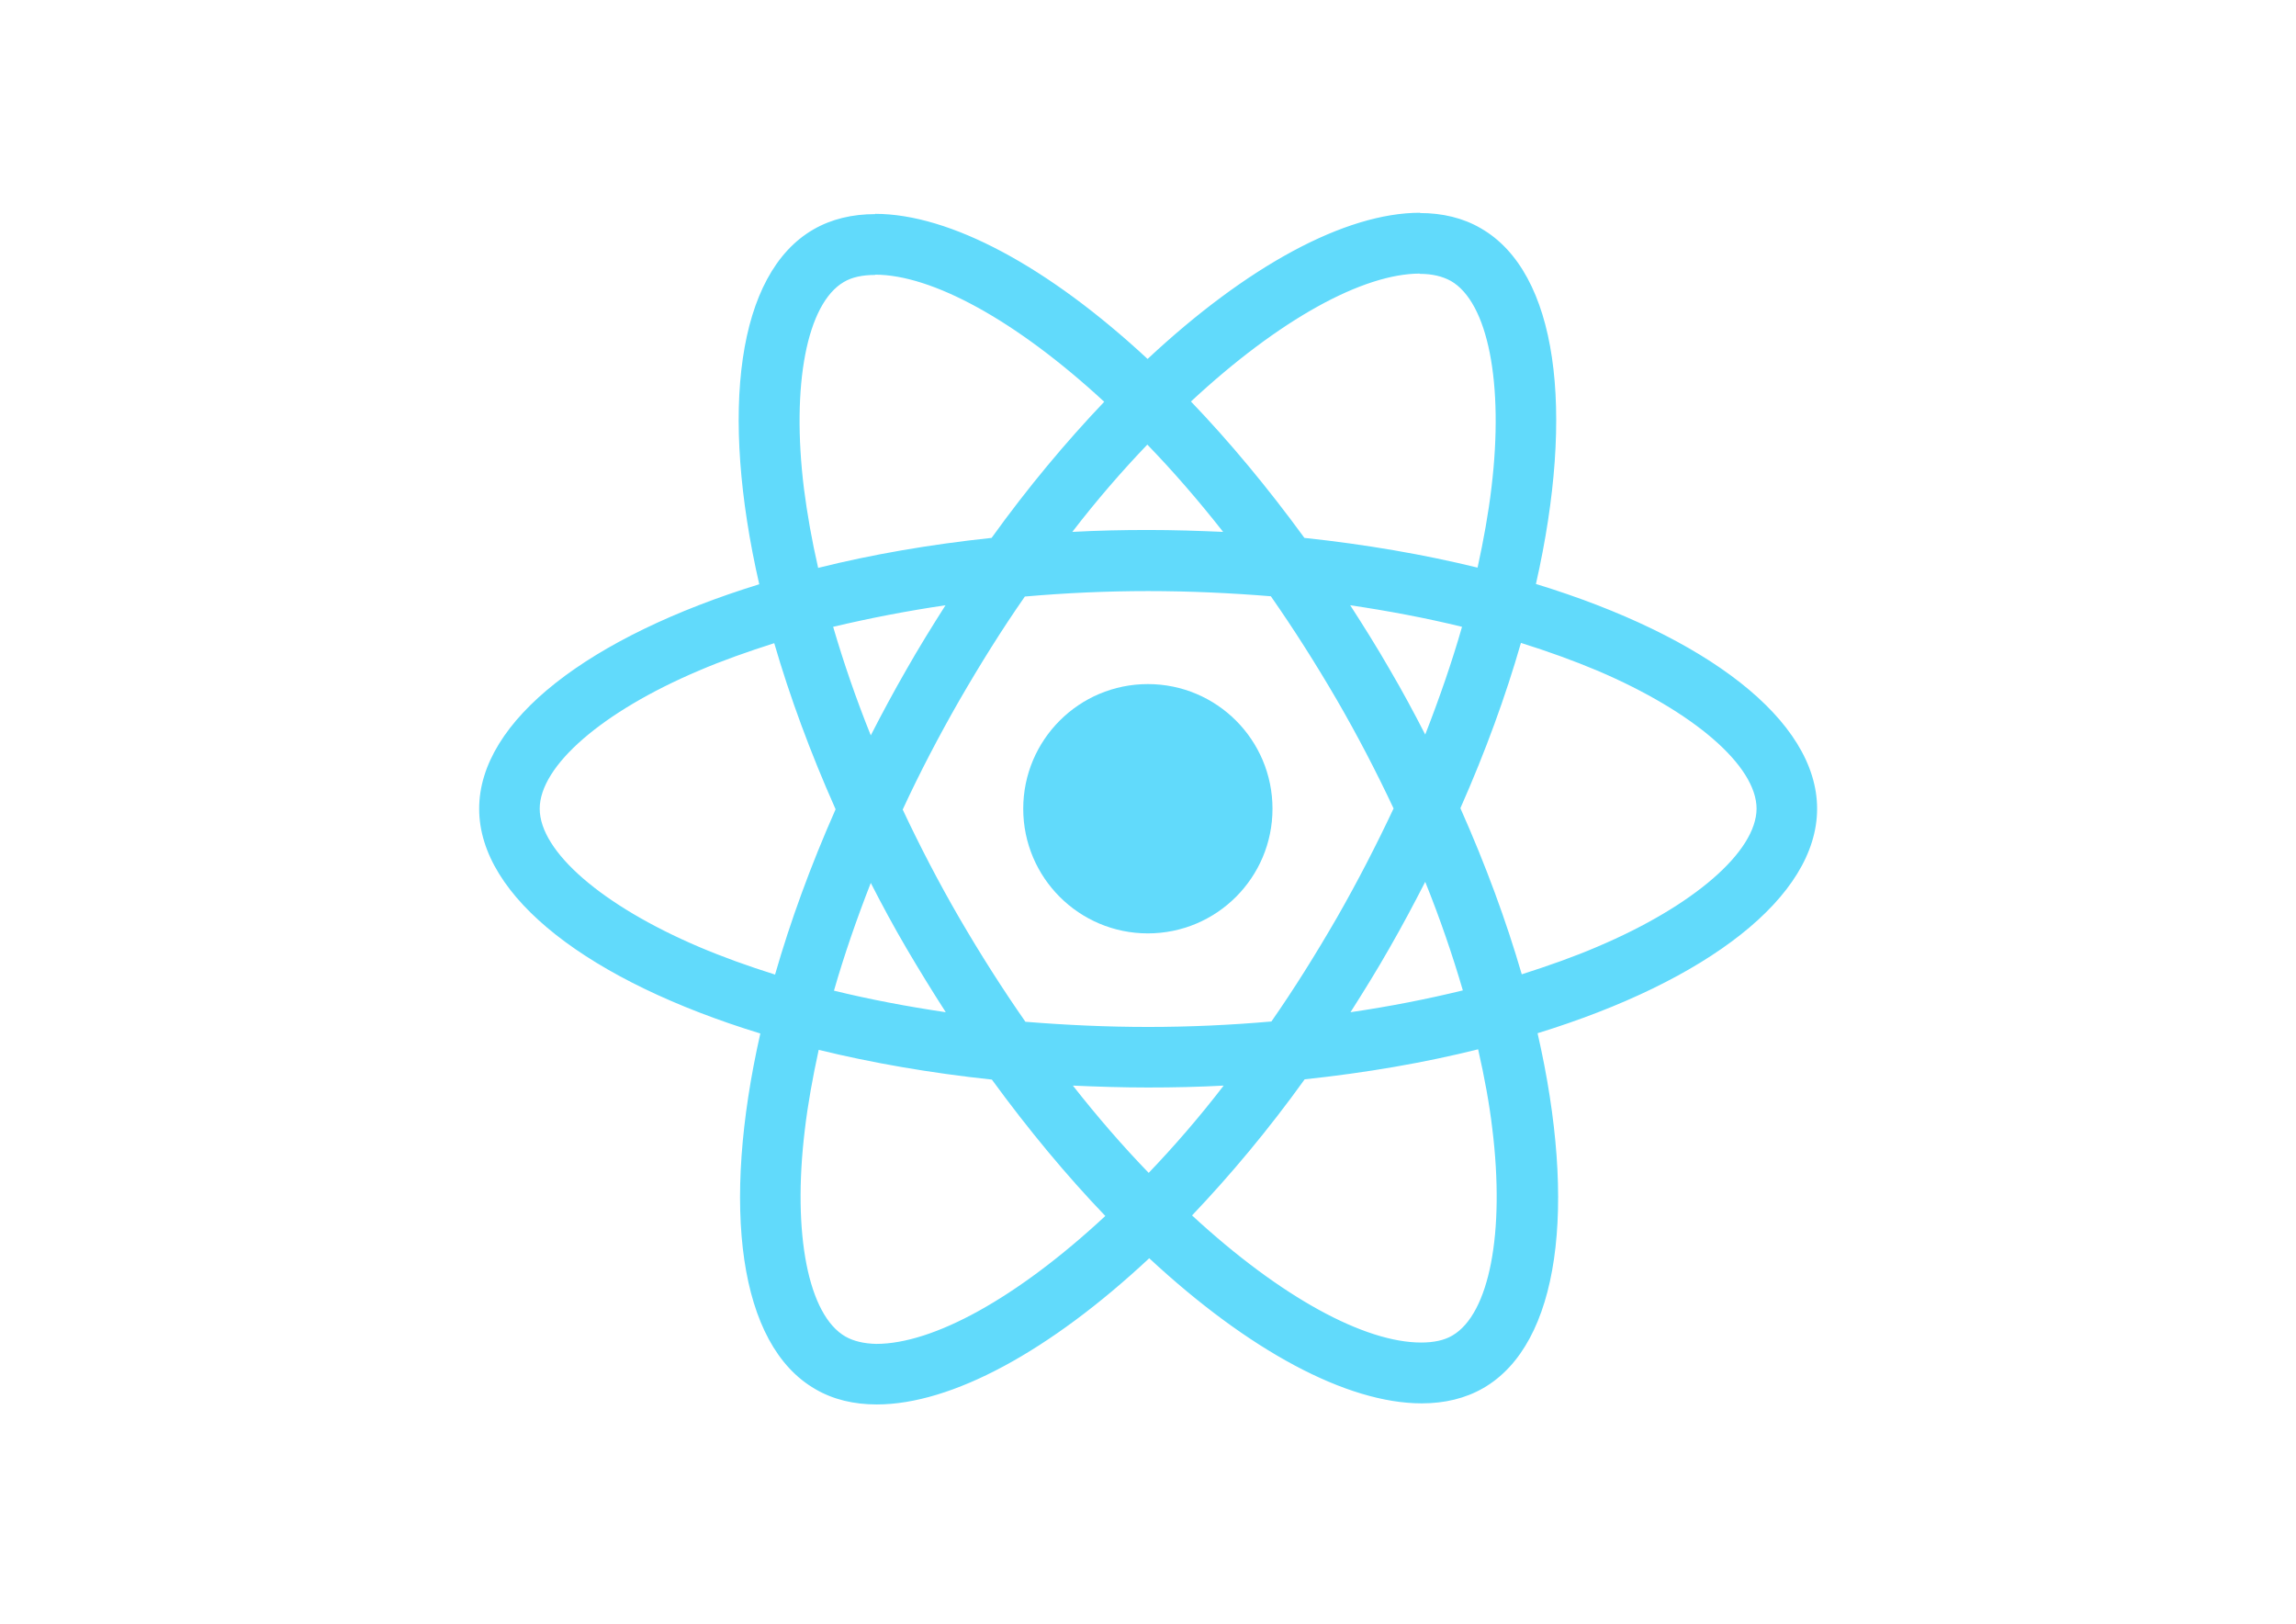
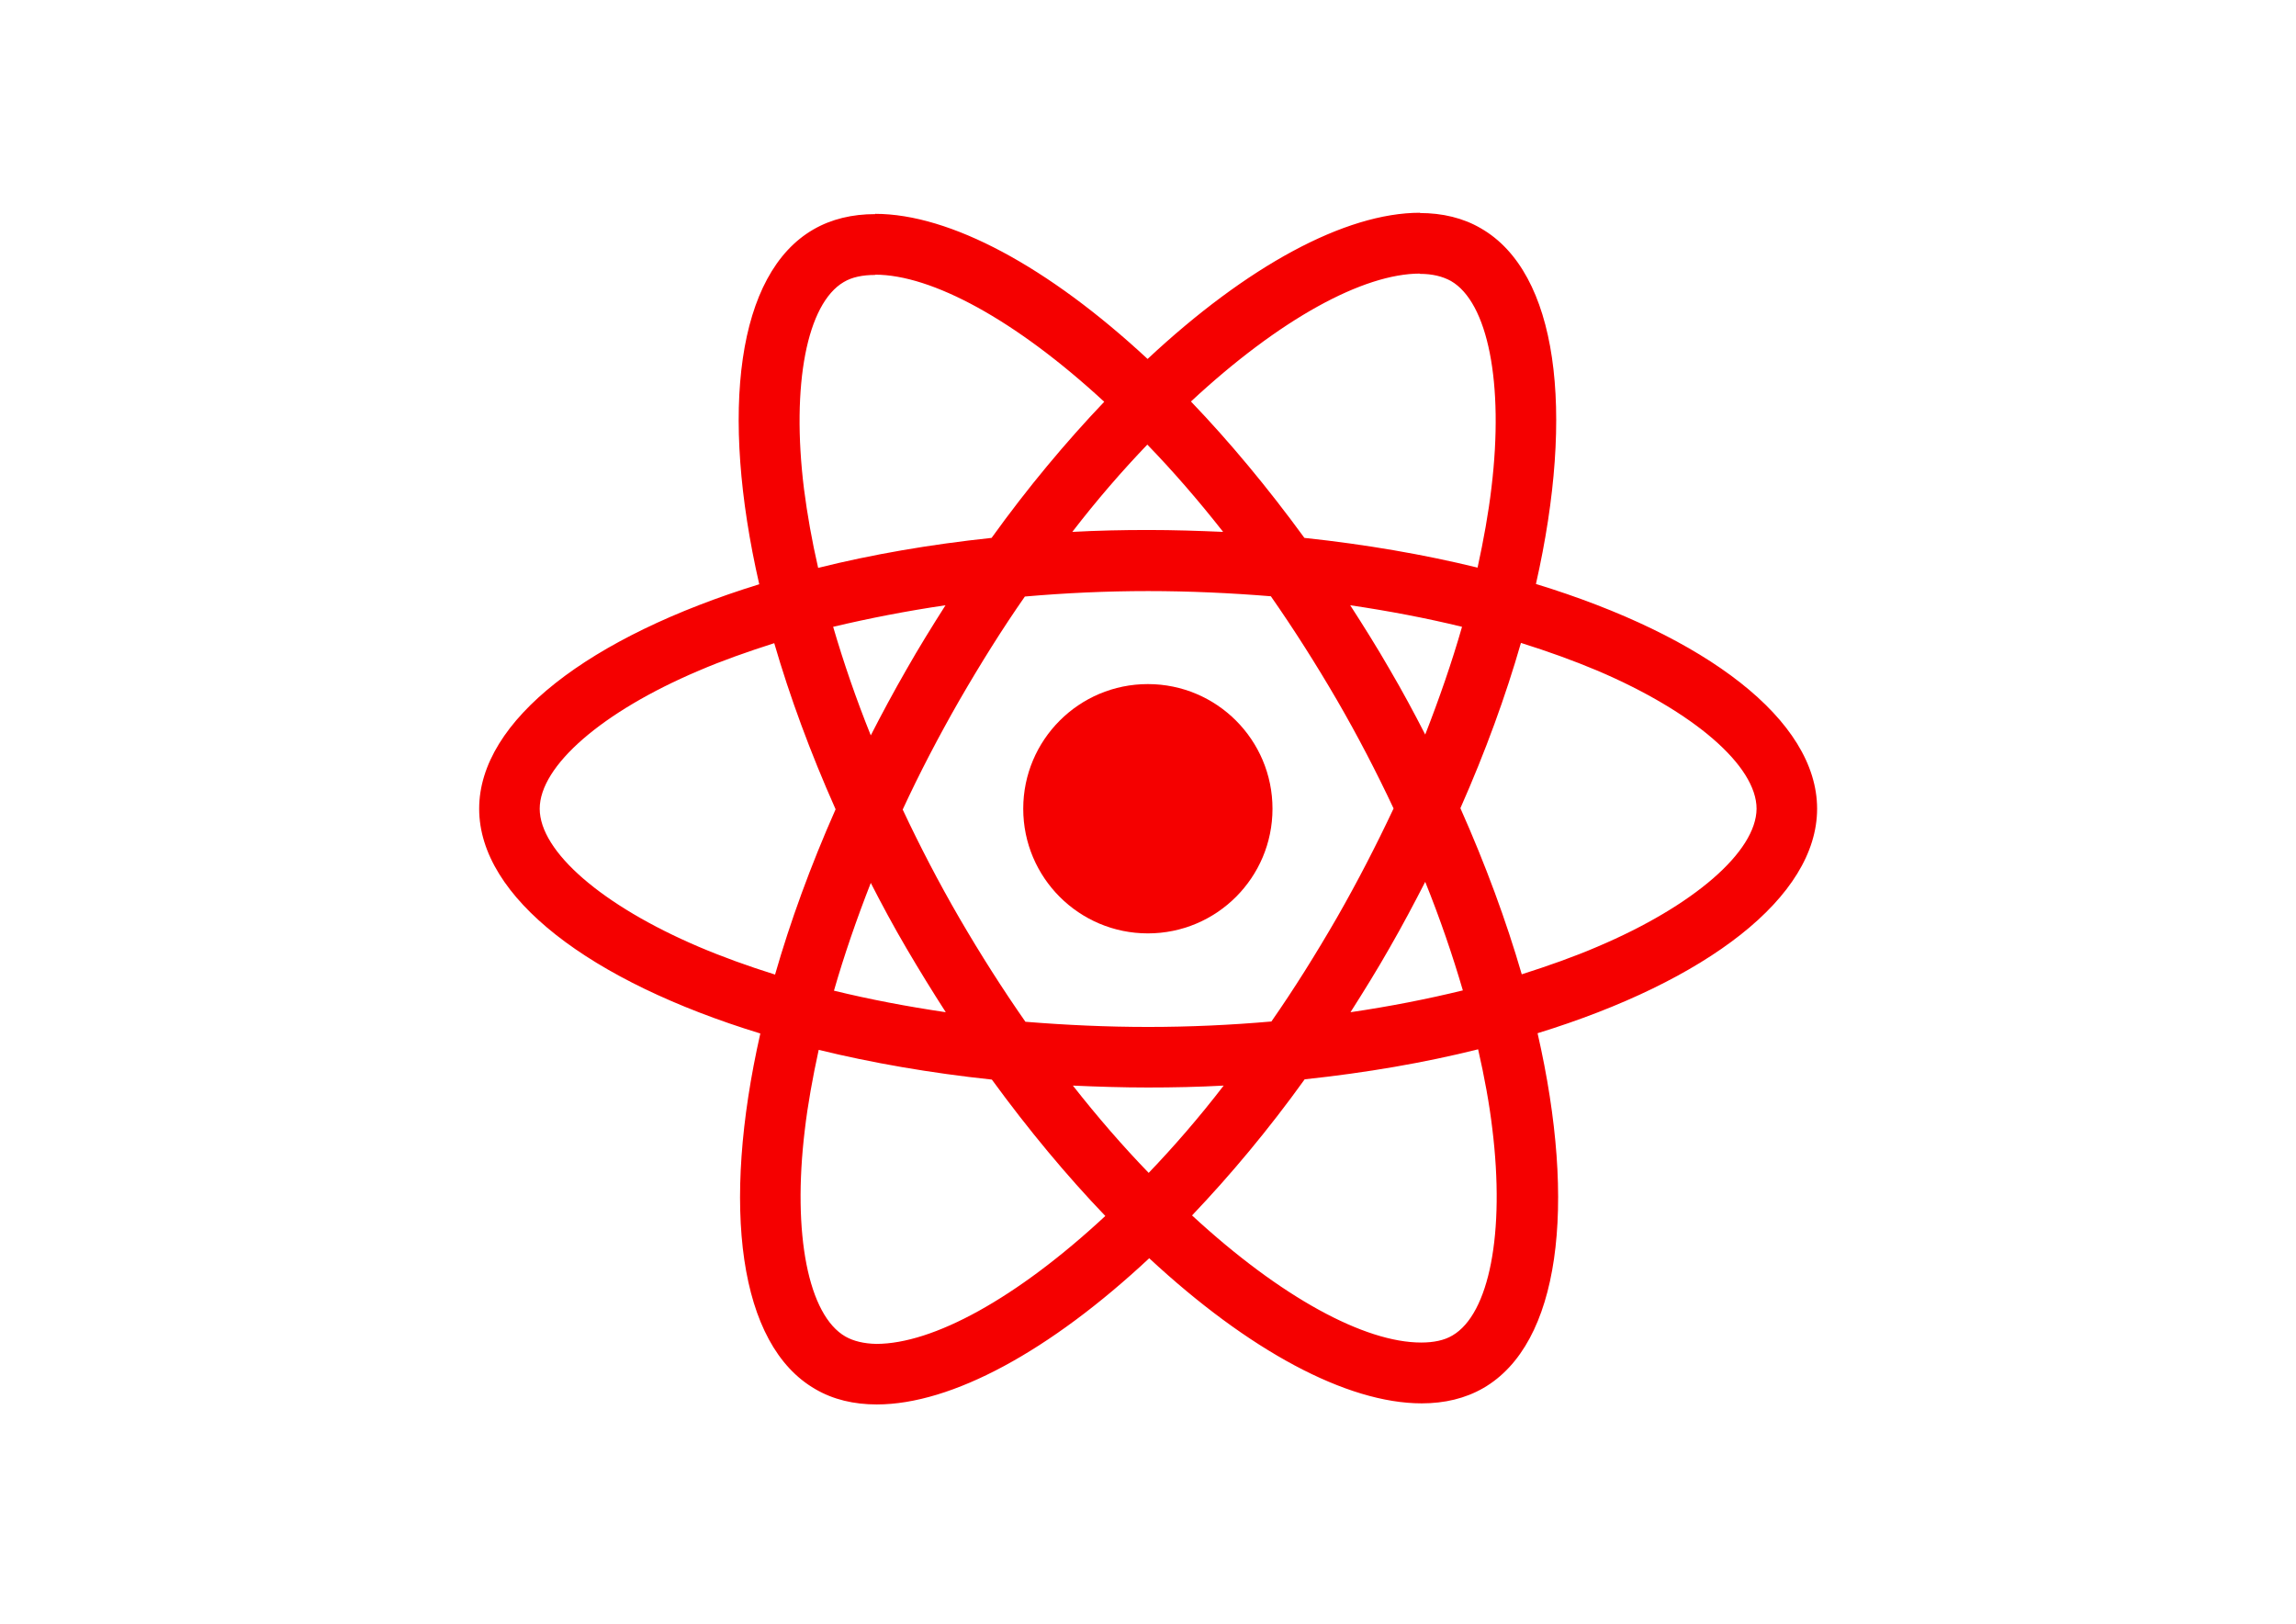
<svg xmlns="http://www.w3.org/2000/svg" viewBox="0 0 841.9 595.3">
-   <g fill="#61DAFB">
+   <g fill="#f50000">
    <path d="M666.3 296.5c0-32.5-40.7-63.3-103.1-82.4 14.4-63.6 8-114.2-20.2-130.4-6.5-3.8-14.1-5.6-22.4-5.6v22.3c4.6 0 8.3.9 11.4 2.6 13.6 7.8 19.5 37.5 14.9 75.7-1.1 9.4-2.9 19.3-5.1 29.4-19.6-4.8-41-8.5-63.5-10.9-13.5-18.5-27.5-35.3-41.6-50 32.6-30.3 63.2-46.9 84-46.9V78c-27.5 0-63.5 19.6-99.9 53.6-36.4-33.8-72.4-53.2-99.9-53.2v22.3c20.7 0 51.4 16.5 84 46.6-14 14.7-28 31.4-41.3 49.9-22.6 2.4-44 6.1-63.6 11-2.3-10-4-19.7-5.2-29-4.7-38.2 1.1-67.9 14.6-75.8 3-1.8 6.9-2.6 11.5-2.6V78.5c-8.4 0-16 1.8-22.6 5.6-28.1 16.2-34.4 66.7-19.9 130.1-62.2 19.2-102.7 49.9-102.7 82.3 0 32.5 40.7 63.3 103.1 82.4-14.4 63.6-8 114.2 20.2 130.4 6.5 3.8 14.1 5.6 22.5 5.6 27.5 0 63.5-19.6 99.9-53.6 36.4 33.8 72.4 53.2 99.9 53.2 8.4 0 16-1.8 22.6-5.6 28.1-16.2 34.4-66.7 19.9-130.1 62-19.1 102.5-49.9 102.5-82.3zm-130.2-66.7c-3.7 12.9-8.3 26.2-13.5 39.5-4.1-8-8.4-16-13.1-24-4.6-8-9.5-15.8-14.4-23.4 14.2 2.1 27.9 4.7 41 7.9zm-45.8 106.5c-7.8 13.5-15.8 26.3-24.1 38.2-14.9 1.3-30 2-45.2 2-15.1 0-30.2-.7-45-1.9-8.3-11.9-16.4-24.6-24.2-38-7.6-13.1-14.5-26.4-20.8-39.8 6.2-13.4 13.2-26.8 20.7-39.9 7.8-13.5 15.8-26.3 24.1-38.2 14.9-1.3 30-2 45.2-2 15.1 0 30.2.7 45 1.9 8.3 11.9 16.4 24.6 24.2 38 7.6 13.1 14.5 26.4 20.8 39.8-6.3 13.4-13.2 26.8-20.7 39.9zm32.3-13c5.4 13.4 10 26.8 13.8 39.8-13.1 3.2-26.9 5.9-41.2 8 4.9-7.7 9.8-15.6 14.4-23.7 4.6-8 8.9-16.1 13-24.1zM421.2 430c-9.3-9.6-18.6-20.3-27.8-32 9 .4 18.2.7 27.5.7 9.4 0 18.7-.2 27.8-.7-9 11.7-18.3 22.4-27.5 32zm-74.4-58.9c-14.2-2.1-27.9-4.7-41-7.9 3.7-12.9 8.3-26.2 13.5-39.5 4.1 8 8.4 16 13.1 24 4.7 8 9.5 15.8 14.4 23.4zM420.7 163c9.3 9.6 18.6 20.3 27.8 32-9-.4-18.2-.7-27.5-.7-9.4 0-18.7.2-27.8.7 9-11.7 18.3-22.4 27.5-32zm-74 58.9c-4.9 7.7-9.8 15.6-14.4 23.7-4.6 8-8.9 16-13 24-5.4-13.4-10-26.8-13.8-39.8 13.1-3.1 26.9-5.8 41.2-7.9zm-90.5 125.2c-35.4-15.1-58.3-34.9-58.3-50.6 0-15.7 22.9-35.6 58.3-50.6 8.6-3.7 18-7 27.7-10.1 5.7 19.6 13.2 40 22.5 60.9-9.2 20.8-16.6 41.1-22.2 60.6-9.9-3.1-19.3-6.5-28-10.2zM310 490c-13.6-7.8-19.5-37.5-14.9-75.7 1.1-9.4 2.9-19.3 5.1-29.4 19.6 4.8 41 8.5 63.5 10.9 13.5 18.5 27.5 35.3 41.6 50-32.6 30.3-63.2 46.9-84 46.9-4.5-.1-8.3-1-11.3-2.7zm237.2-76.2c4.7 38.2-1.1 67.9-14.6 75.8-3 1.8-6.9 2.6-11.5 2.6-20.7 0-51.4-16.5-84-46.6 14-14.7 28-31.4 41.3-49.9 22.6-2.4 44-6.1 63.6-11 2.3 10.1 4.1 19.8 5.2 29.1zm38.5-66.7c-8.6 3.7-18 7-27.7 10.1-5.7-19.6-13.2-40-22.5-60.9 9.2-20.8 16.6-41.1 22.2-60.6 9.9 3.1 19.3 6.5 28.1 10.2 35.4 15.1 58.3 34.9 58.3 50.6-.1 15.7-23 35.6-58.4 50.6zM320.8 78.4z" />
    <circle cx="420.9" cy="296.5" r="45.7" />
    <path d="M520.5 78.1z" />
  </g>
</svg>
